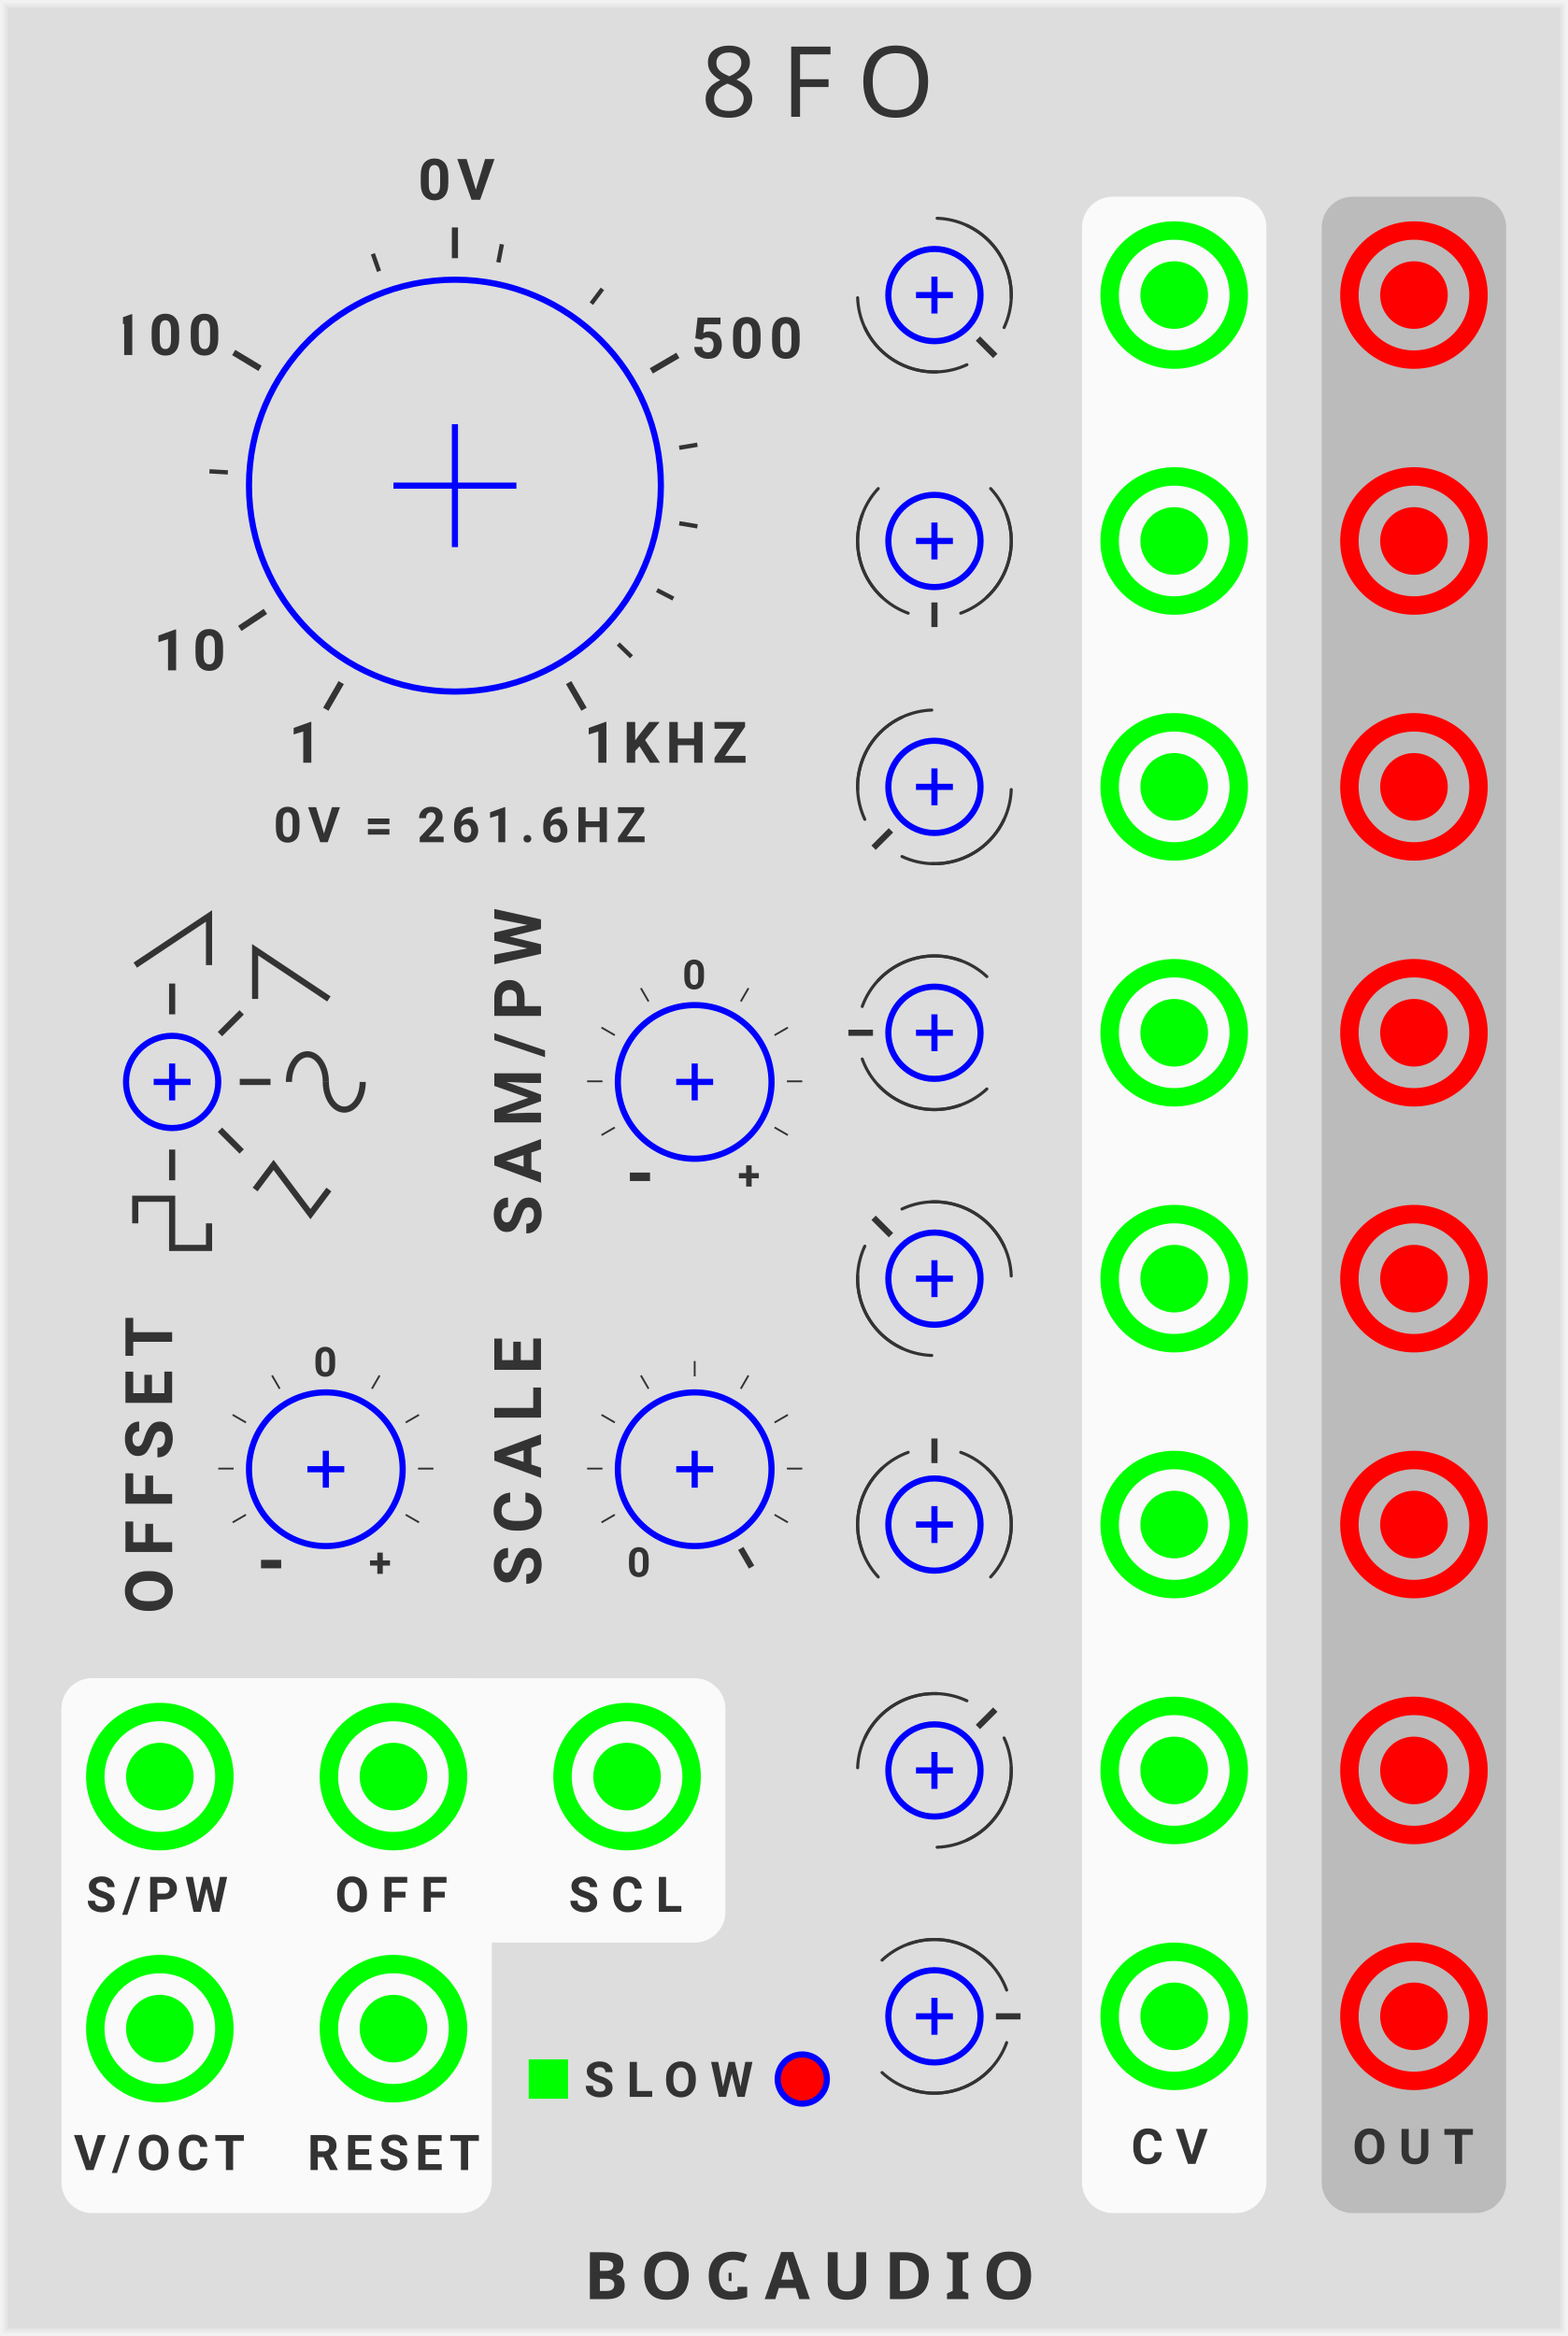
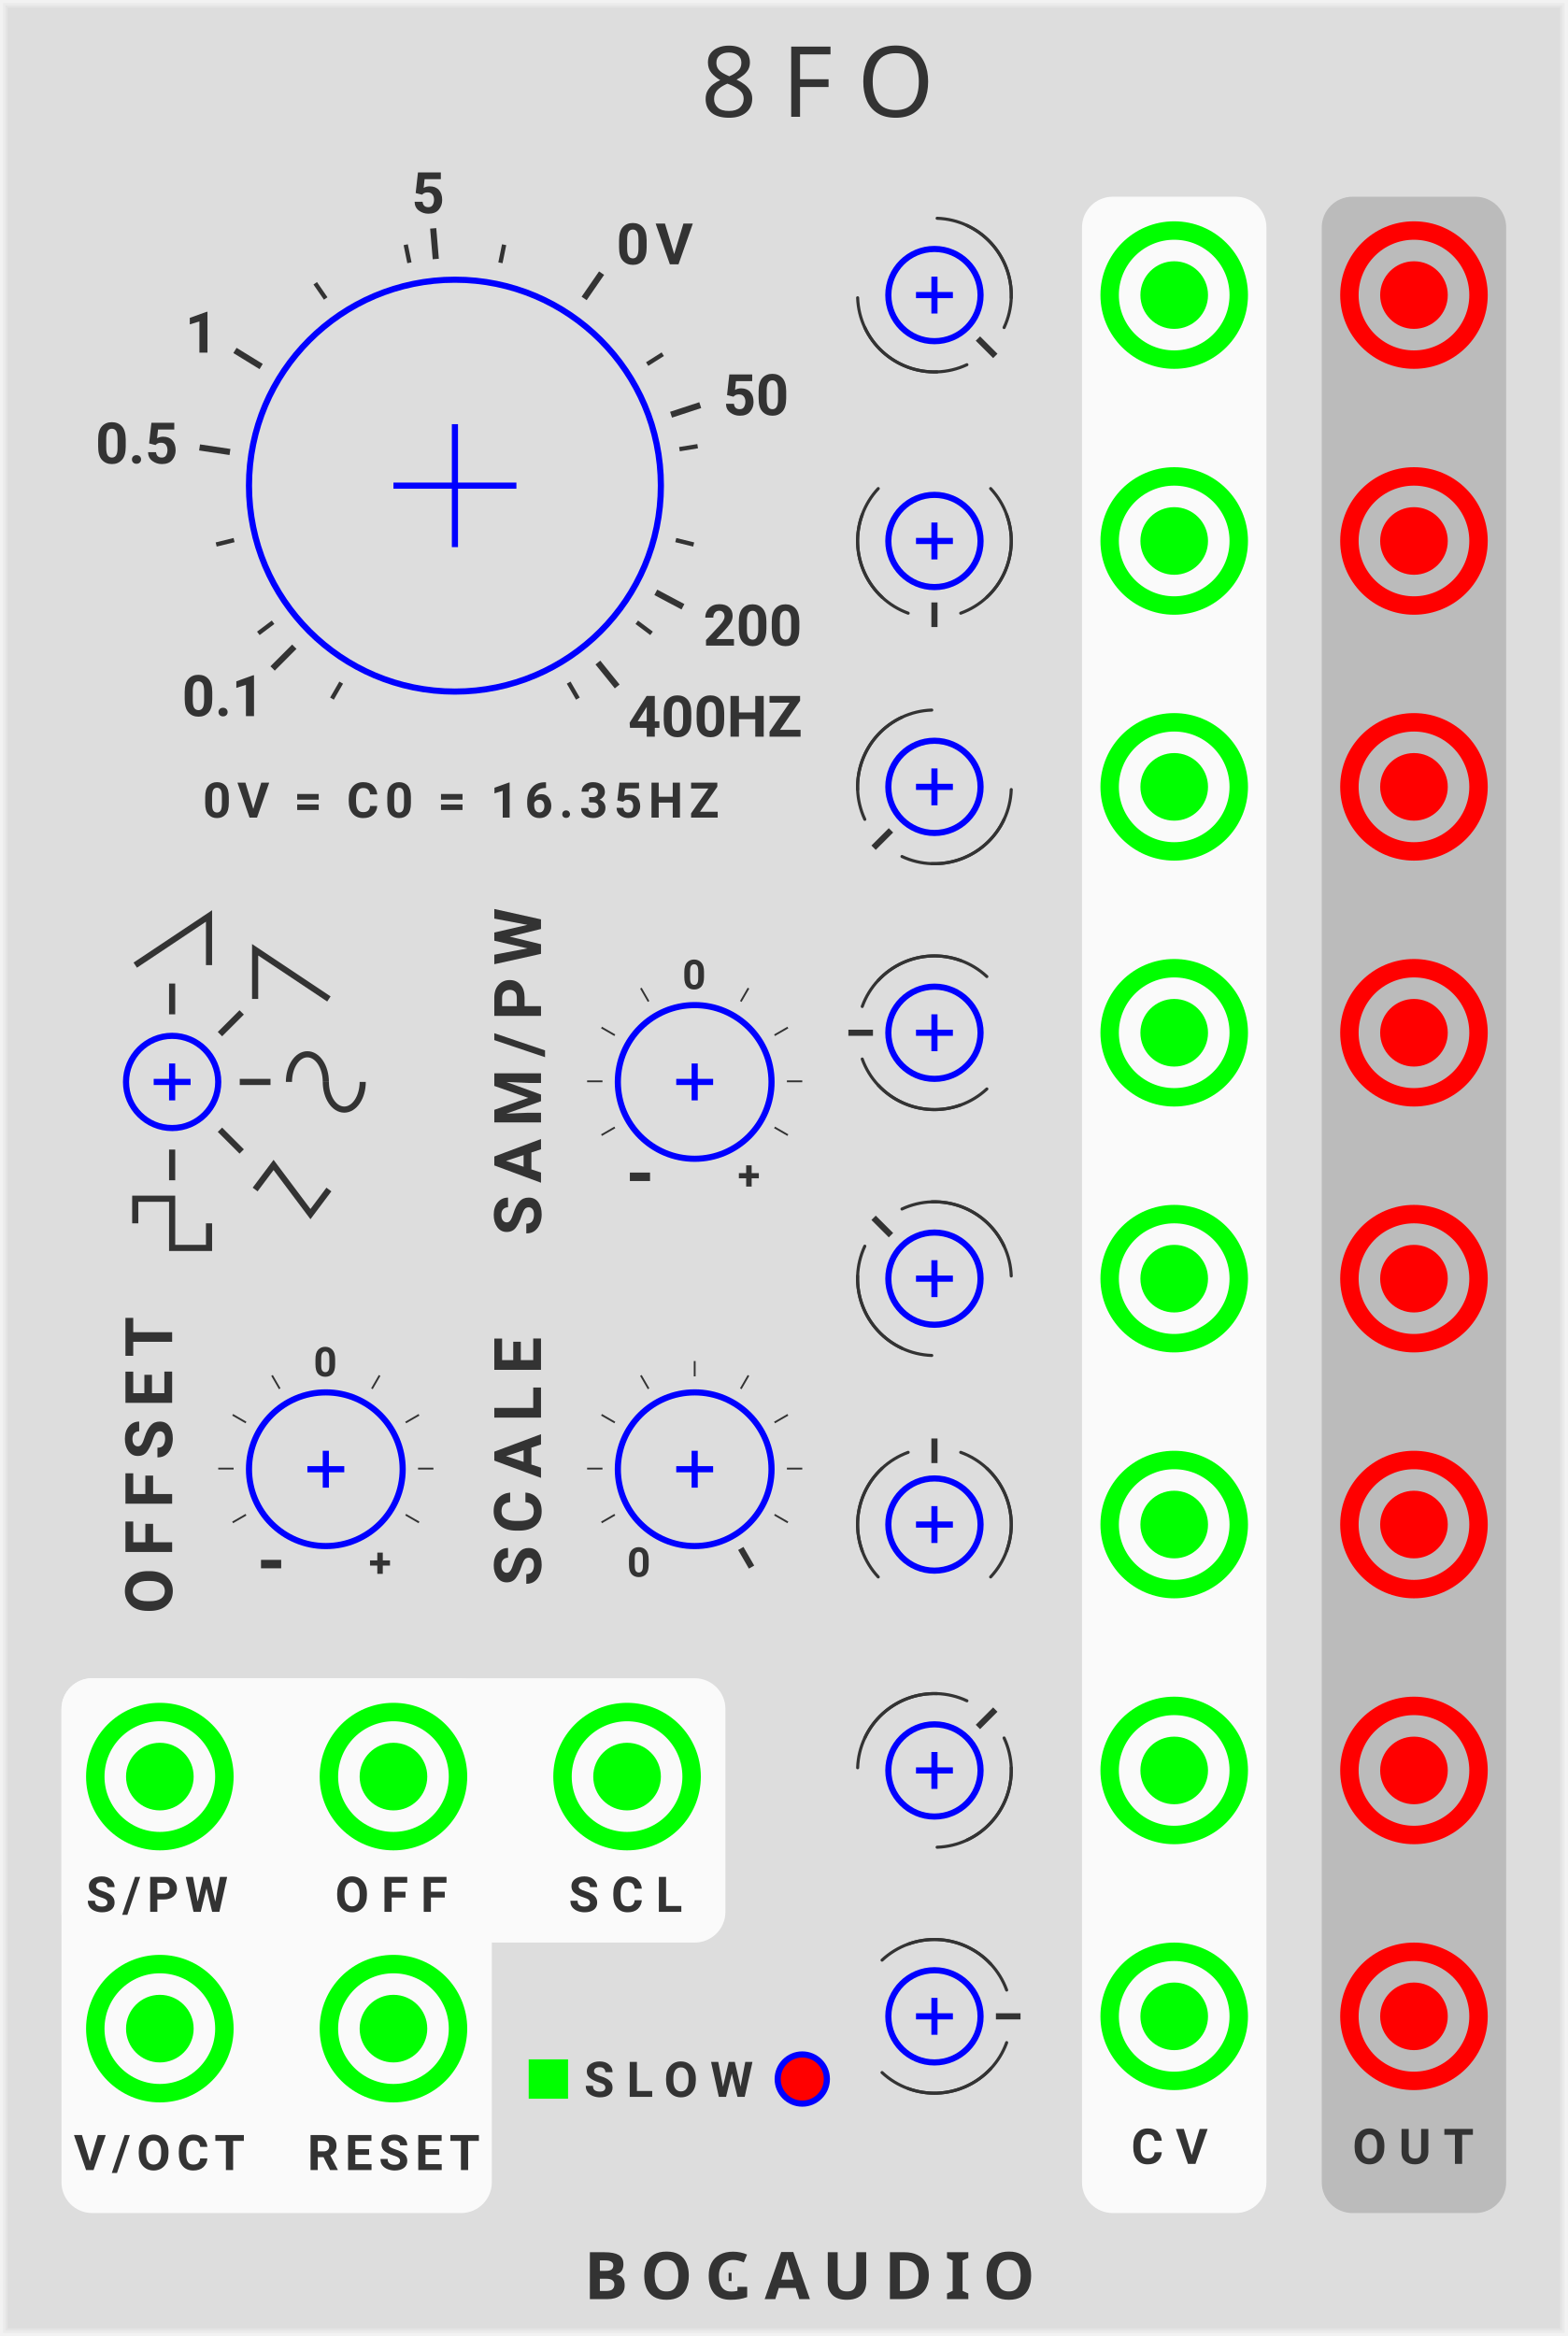
<svg xmlns="http://www.w3.org/2000/svg" xmlns:xlink="http://www.w3.org/1999/xlink" version="1.1" width="255" height="380" viewBox="0 0 255 380">
  <style>
    text {
      fill: #333;
      font-family: 'Roboto', sans-serif;
      font-weight: bold;
    }
    text.title {
      font-family: 'Comfortaa', sans-serif;
      font-weight: normal;
    }
    text.brand {
      font-family: 'Audiowide', sans-serif;
      font-weight: bold;
    }
  </style>
  <defs>
    <symbol id="knob-large" viewBox="0 0 68px 68px">
      <g transform="translate(34 34)">
        <polyline points="-10,0 10,0" stroke-width="1" stroke="#00f" />
        <polyline points="0,-10 0,10" stroke-width="1" stroke="#00f" />
        <circle cx="0" cy="0" r="33.5" stroke-width="1" stroke="#00f" fill="none" />
      </g>
    </symbol>
    <symbol id="knob-medium" viewBox="0 0 26px 26px">
      <g transform="translate(13 13)">
        <polyline points="-3,0 3,0" stroke-width="1" stroke="#00f" />
        <polyline points="0,-3 0,3" stroke-width="1" stroke="#00f" />
        <circle cx="0" cy="0" r="12.5" stroke-width="1" stroke="#00f" fill="none" />
      </g>
    </symbol>
    <symbol id="knob-smallest" viewBox="0 0 16px 16px">
      <g transform="translate(8 8)">
        <polyline points="-3,0 3,0" stroke-width="1" stroke="#00f" />
        <polyline points="0,-3 0,3" stroke-width="1" stroke="#00f" />
        <circle r="7.5" stroke-width="1" stroke="#00f" fill="none" />
      </g>
    </symbol>
-     <symbol id="knobguide-frequency" viewBox="0 0 108px 108px">
-       <g transform="translate(54 54)">
-         <g transform="rotate(-240) translate(34 0)">
-           <polyline points="0,0 5,0" stroke-width="1" stroke="#333" transform="translate(3 0)" />
-           <text font-size="7.0pt" transform="translate(14 0) rotate(240) translate(-3 3.5)">1</text>
-         </g>
-         <g transform="rotate(-213.57) translate(34 0)">
-           <polyline points="0,0 5,0" stroke-width="1" stroke="#333" transform="translate(3 0)" />
-           <text font-size="7.0pt" letter-spacing="1px" transform="translate(14 0) rotate(213.57) translate(-9 3.5)">10</text>
-         </g>
-         <polyline points="0,0 3,0" stroke-width="0.7" stroke="#333" transform="rotate(-176.66) translate(37 0)" />
-         <g transform="rotate(-148.96) translate(34 0)">
-           <polyline points="0,0 5,0" stroke-width="1" stroke="#333" transform="translate(3 0)" />
-           <text font-size="7.0pt" letter-spacing="1px" transform="translate(14 0) rotate(148.96) translate(-15 3.5)">100</text>
-         </g>
-         <polyline points="0,0 3,0" stroke-width="0.7" stroke="#333" transform="rotate(-109.49) translate(37 0)" />
-         <g transform="rotate(-90) translate(34 0)">
-           <polyline points="0,0 5,0" stroke-width="1" stroke="#333" transform="translate(3 0)" />
-           <text font-size="7.0pt" letter-spacing="1px" transform="translate(16 0) rotate(90) translate(-6 3.5)">0V</text>
-         </g>
-         <polyline points="0,0 3,0" stroke-width="0.7" stroke="#333" transform="rotate(-78.99) translate(37 0)" />
-         <polyline points="0,0 3,0" stroke-width="0.7" stroke="#333" transform="rotate(-53.15) translate(37 0)" />
-         <g transform="rotate(-30.3) translate(34 0)">
-           <polyline points="0,0 5,0" stroke-width="1" stroke="#333" transform="translate(3 0)" />
-           <text font-size="7.0pt" letter-spacing="1px" transform="translate(14 0) rotate(30.3) translate(-3 3.5)">500</text>
-         </g>
-         <polyline points="0,0 3,0" stroke-width="0.7" stroke="#333" transform="rotate(-9.58) translate(37 0)" />
-         <polyline points="0,0 3,0" stroke-width="0.7" stroke="#333" transform="rotate(9.53) translate(37 0)" />
-         <polyline points="0,0 3,0" stroke-width="0.7" stroke="#333" transform="rotate(27.35) translate(37 0)" />
-         <polyline points="0,0 3,0" stroke-width="0.7" stroke="#333" transform="rotate(44.11) translate(37 0)" />
-         <g transform="rotate(60) translate(34 0)">
-           <polyline points="0,0 5,0" stroke-width="1" stroke="#333" transform="translate(3 0)" />
-           <text font-size="7.0pt" letter-spacing="1px" transform="translate(14 0) rotate(-60) translate(-3 3.5)">1KHZ</text>
-         </g>
+     <symbol id="knobguide-frequency" viewBox="0 0 128px 128px">
+       <g transform="translate(64 64)">
+         <g transform="rotate(-225.08) translate(34 0)">
+           <polyline points="0,0 5,0" stroke-width="1" stroke="#333" transform="translate(3 0)" />
+           <text font-size="7.0pt" transform="translate(14 0) rotate(225.08) translate(-10.5 3.5)">0.1</text>
+         </g>
+         <g transform="rotate(-171.49) translate(34 0)">
+           <polyline points="0,0 5,0" stroke-width="1" stroke="#333" transform="translate(3 0)" />
+           <text font-size="7.0pt" transform="translate(14 0) rotate(171.49) translate(-11 3.5)">0.5</text>
+         </g>
+         <g transform="rotate(-148.42) translate(34 0)">
+           <polyline points="0,0 5,0" stroke-width="1" stroke="#333" transform="translate(3 0)" />
+           <text font-size="7.0pt" transform="translate(14 0) rotate(148.42) translate(-3 3.5)">1</text>
+         </g>
+         <g transform="rotate(-94.83) translate(34 0)">
+           <polyline points="0,0 5,0" stroke-width="1" stroke="#333" transform="translate(3 0)" />
+           <text font-size="7.0pt" transform="translate(14 0) rotate(94.83) translate(-3 3.5)">5</text>
+         </g>
+         <g transform="rotate(-55.39) translate(34 0)">
+           <polyline points="0,0 5,0" stroke-width="1" stroke="#333" transform="translate(3 0)" />
+           <text font-size="7.0pt" letter-spacing="1px" transform="translate(14 0) rotate(55.39) translate(-1 3.5)">0V</text>
+         </g>
+         <g transform="rotate(-18.17) translate(34 0)">
+           <polyline points="0,0 5,0" stroke-width="1" stroke="#333" transform="translate(3 0)" />
+           <text font-size="7.0pt" transform="translate(14 0) rotate(18.17) translate(-2 3.5)">50</text>
+         </g>
+         <g transform="rotate(27.98) translate(34 0)">
+           <polyline points="0,0 5,0" stroke-width="1" stroke="#333" transform="translate(3 0)" />
+           <text font-size="7.0pt" transform="translate(14 0) rotate(-27.98) translate(-2 3.5)">200</text>
+         </g>
+         <g transform="rotate(51.06) translate(34 0)">
+           <polyline points="0,0 5,0" stroke-width="1" stroke="#333" transform="translate(3 0)" />
+           <text font-size="7.0pt" transform="translate(14 0) rotate(-51.06) translate(-2 3.5)">400HZ</text>
+         </g>
+         <polyline points="0,0 3,0" stroke-width="0.7" stroke="#333" transform="rotate(-240) translate(37 0)" />
+         <polyline points="0,0 3,0" stroke-width="0.7" stroke="#333" transform="rotate(-216.92) translate(37 0)" />
+         <polyline points="0,0 3,0" stroke-width="0.7" stroke="#333" transform="rotate(-193.85) translate(37 0)" />
+         <polyline points="0,0 3,0" stroke-width="0.7" stroke="#333" transform="rotate(-124.62) translate(37 0)" />
+         <polyline points="0,0 3,0" stroke-width="0.7" stroke="#333" transform="rotate(-101.54) translate(37 0)" />
+         <polyline points="0,0 3,0" stroke-width="0.7" stroke="#333" transform="rotate(-78.46) translate(37 0)" />
+         <polyline points="0,0 3,0" stroke-width="0.7" stroke="#333" transform="rotate(-32.31) translate(37 0)" />
+         <polyline points="0,0 3,0" stroke-width="0.7" stroke="#333" transform="rotate(-9.23) translate(37 0)" />
+         <polyline points="0,0 3,0" stroke-width="0.7" stroke="#333" transform="rotate(13.85) translate(37 0)" />
+         <polyline points="0,0 3,0" stroke-width="0.7" stroke="#333" transform="rotate(36.92) translate(37 0)" />
+         <polyline points="0,0 3,0" stroke-width="0.7" stroke="#333" transform="rotate(60) translate(37 0)" />
      </g>
    </symbol>
    <symbol id="waves" viewBox="0 0 70px 70px">
      <g transform="translate(20 35)">
        <polyline points="0,0 5,0" stroke-width="1" stroke="#333" transform="rotate(-90) translate(11 0)" />
        <polyline points="0,0 5,0" stroke-width="1" stroke="#333" transform="rotate(-45) translate(11 0)" />
        <polyline points="0,0 5,0" stroke-width="1" stroke="#333" transform="rotate(0) translate(11 0)" />
        <polyline points="0,0 5,0" stroke-width="1" stroke="#333" transform="rotate(45) translate(11 0)" />
        <polyline points="0,0 5,0" stroke-width="1" stroke="#333" transform="rotate(90) translate(11 0)" />
      </g>
      <g transform="translate(14 8)">
        <polyline points="0,8 12,0 12,8" stroke-width="1" stroke="#333" fill="none" />
      </g>
      <g transform="translate(33.5 13.5)">
        <polyline points="0,8 0,0 12,8" stroke-width="1" stroke="#333" fill="none" />
      </g>
      <g transform="translate(39 31)">
        <path d="M 0 4 A 2 3 0 0 1 6 4" stroke="#333" stroke-width="1" fill="none" />
        <path d="M 6 4 A 2 3 0 0 0 12 4" stroke="#333" stroke-width="1" fill="none" />
      </g>
      <g transform="translate(33.5 48.5)">
        <polyline points="0,4 3,0 9,8 12,4" stroke-width="1" stroke="#333" fill="none" />
      </g>
      <g transform="translate(14 54)">
        <polyline points="0,4 0,0 6,0 6,8 12,8 12,4" stroke-width="1" stroke="#333" fill="none" />
      </g>
    </symbol>
    <symbol id="knobguide-attenuverter" viewBox="0 0 45px 45px">
      <g transform="translate(22.5 22.5)">
        <g transform="rotate(-240) translate(15 0)">
          <text font-size="9.0pt" transform="translate(3 0) rotate(240) translate(-2.2 3.6)">-</text>
        </g>
        <g transform="rotate(-210) translate(15 0)">
          <polyline points="0,0 2.5,0" stroke-width="0.3" stroke="#333" />
        </g>
        <g transform="rotate(-180) translate(15 0)">
          <polyline points="0,0 2.5,0" stroke-width="0.3" stroke="#333" />
        </g>
        <g transform="rotate(-150) translate(15 0)">
          <polyline points="0,0 2.5,0" stroke-width="0.3" stroke="#333" />
        </g>
        <g transform="rotate(-120) translate(15 0)">
          <polyline points="0,0 2.5,0" stroke-width="0.3" stroke="#333" />
        </g>
        <g transform="rotate(-90) translate(15 0)">
          <text font-size="5.0pt" transform="translate(2 0) rotate(90) translate(-2 2)">0</text>
        </g>
        <g transform="rotate(-60) translate(15 0)">
          <polyline points="0,0 2.5,0" stroke-width="0.3" stroke="#333" />
        </g>
        <g transform="rotate(-30) translate(15 0)">
          <polyline points="0,0 2.5,0" stroke-width="0.3" stroke="#333" />
        </g>
        <g transform="rotate(0) translate(15 0)">
          <polyline points="0,0 2.5,0" stroke-width="0.3" stroke="#333" />
        </g>
        <g transform="rotate(30) translate(15 0)">
          <polyline points="0,0 2.5,0" stroke-width="0.3" stroke="#333" />
        </g>
        <g transform="rotate(60) translate(15 0)">
          <text font-size="5.0pt" transform="translate(3 0) rotate(-60) translate(-2 2)">+</text>
        </g>
      </g>
    </symbol>
    <symbol id="knobguide-linear" viewBox="0 0 45px 45px">
      <g transform="translate(22.5 22.5)">
        <text font-size="5.0pt" transform="rotate(-240) translate(18 0) rotate(240) translate(-2 2)">0</text>
        <polyline points="0,0 2.5,0" stroke-width="0.3" stroke="#333" transform="rotate(-210) translate(15 0)" />
        <polyline points="0,0 2.5,0" stroke-width="0.3" stroke="#333" transform="rotate(-180) translate(15 0)" />
        <polyline points="0,0 2.5,0" stroke-width="0.3" stroke="#333" transform="rotate(-150) translate(15 0)" />
        <polyline points="0,0 2.5,0" stroke-width="0.3" stroke="#333" transform="rotate(-120) translate(15 0)" />
        <polyline points="0,0 2.5,0" stroke-width="0.3" stroke="#333" transform="rotate(-90) translate(15 0)" />
        <polyline points="0,0 2.5,0" stroke-width="0.3" stroke="#333" transform="rotate(-60) translate(15 0)" />
        <polyline points="0,0 2.5,0" stroke-width="0.3" stroke="#333" transform="rotate(-30) translate(15 0)" />
        <polyline points="0,0 2.5,0" stroke-width="0.3" stroke="#333" transform="rotate(0) translate(15 0)" />
        <polyline points="0,0 2.5,0" stroke-width="0.3" stroke="#333" transform="rotate(30) translate(15 0)" />
        <polyline points="0,0 3.5,0" stroke-width="1" stroke="#333" transform="rotate(60) translate(15 0)" />
      </g>
    </symbol>
    <symbol id="knobguide-phase" viewBox="0 0 40px 40px">
      <g transform="translate(20 20)">
        <g transform="rotate(-90) translate(10 0)">
          <polyline points="0,0 4,0" stroke-width="1" stroke="#333" />
        </g>
        <path d="M 0 -12.5 A 12.5 12.5 0 0 1 12.5 0" stroke="#333" stroke-width="0.5" stroke-linecap="round" fill="none" transform="rotate(20)" />
        <path d="M 0 -12.5 A 12.5 12.5 0 0 1 12.5 0" stroke="#333" stroke-width="0.5" stroke-linecap="round" fill="none" transform="rotate(43)" />
        <path d="M 0 -12.5 A 12.5 12.5 0 0 0 -12.5 0" stroke="#333" stroke-width="0.5" stroke-linecap="round" fill="none" transform="rotate(-20)" />
        <path d="M 0 -12.5 A 12.5 12.5 0 0 0 -12.5 0" stroke="#333" stroke-width="0.5" stroke-linecap="round" fill="none" transform="rotate(-43)" />
      </g>
    </symbol>
    <symbol id="input" viewBox="0 0 24px 24px">
      <g transform="translate(12 12)">
        <circle cx="0" cy="0" r="5" stroke-width="1" stroke="#0f0" fill="#0f0" />
        <circle cx="0" cy="0" r="10.5" stroke-width="3" stroke="#0f0" fill="none" />
      </g>
    </symbol>
    <symbol id="output" viewBox="0 0 24px 24px">
      <g transform="translate(12 12)">
        <circle cx="0" cy="0" r="5" stroke-width="1" stroke="#f00" fill="#f00" />
        <circle cx="0" cy="0" r="10.5" stroke-width="3" stroke="#f00" fill="none" />
      </g>
    </symbol>
    <symbol id="button-small" viewBox="0 0 9px 9px">
      <g transform="translate(4.5 4.5)">
        <circle r="4" stroke-width="1" stroke="#00f" fill="#f00" />
      </g>
    </symbol>
    <symbol id="light-small" viewBox="0 0 6.4px 6.4px">
      <rect width="6.4" height="6.4" fill="#0f0" />
    </symbol>
  </defs>
  <rect width="100%" height="100%" fill="#ddd" />
  <polyline points="1,1 254,1 254,379 1,379 1,1" stroke="#e4e4e4" stroke-width="0.5" fill="none" />
  <polyline points="0.5,0.5 254.5,0.5 254.5,379.5 0.5,379.5 0.5,0.5" stroke="#ebebeb" stroke-width="0.8" fill="none" />
  <polyline points="0,0 255,0 255,380 0,380 0,0" stroke="#f2f2f2" stroke-width="1" fill="none" />
  <text class="title" x="114" y="19" font-size="12pt" letter-spacing="4px">8FO</text>
  <g transform="translate(95 374)">
    <text class="brand" font-size="8pt" letter-spacing="2px">BOGAUDIO</text>
    <rect width="3.0" height="3" fill="#ddd" transform="translate(24 -5)" />
  </g>
  <g transform="translate(20 25)">
    <use id="FREQUENCY_PARAM" xlink:href="#knob-large" transform="translate(20 20)" />
  </g>
-   <use xlink:href="#knobguide-frequency" transform="translate(20 25)" />
-   <text font-size="6pt" letter-spacing="1px" transform="translate(44.5 137)">0V = 261.6HZ</text>
+   <use xlink:href="#knobguide-frequency" transform="translate(10 15)" />
+   <text font-size="6pt" letter-spacing="1px" transform="translate(33 133)">0V = C0 = 16.35HZ</text>
  <g transform="translate(86 335)">
    <use id="SLOW_PARAM" xlink:href="#button-small" transform="translate(40 -1.3)" />
    <use id="SLOW_LIGHT" xlink:href="#light-small" transform="translate(0 0)" />
    <text font-size="6pt" letter-spacing="2px" transform="translate(9 6.1)">SLOW</text>
  </g>
  <g transform="translate(10 163)">
    <g transform="translate(10 0)">
      <use id="WAVE_PARAM" xlink:href="#knob-smallest" transform="translate(0 5)" />
    </g>
    <g transform="translate(70 0)">
      <text font-size="8pt" letter-spacing="2px" transform="translate(8 38) rotate(270)">SAM/PW</text>
      <use id="SAMPLE_PWM_PARAM" xlink:href="#knob-medium" transform="translate(20 0)" />
    </g>
    <use xlink:href="#knobguide-attenuverter" transform="translate(80.5 -9.6)" />
    <use xlink:href="#waves" transform="translate(-2 -22)" />
  </g>
  <g transform="translate(10 226)">
    <g transform="translate(10 0)">
      <text font-size="8pt" letter-spacing="2px" transform="translate(8 36.5) rotate(270)">OFFSET</text>
      <use id="OFFSET_PARAM" xlink:href="#knob-medium" transform="translate(20 0)" />
    </g>
    <use xlink:href="#knobguide-attenuverter" transform="translate(20.5 -9.6)" />
    <g transform="translate(70 0)">
      <text font-size="8pt" letter-spacing="2px" transform="translate(8 32) rotate(270)">SCALE</text>
      <use id="SCALE_PARAM" xlink:href="#knob-medium" transform="translate(20 0)" />
    </g>
    <use xlink:href="#knobguide-linear" transform="translate(80.5 -9.6)" />
  </g>
  <g transform="translate(137 32)">
    <g transform="translate(3 4)">
      <g transform="translate(0 0)">
        <use id="PHASE7_PARAM" xlink:href="#knob-smallest" transform="translate(4 4)" />
      </g>
      <g transform="translate(0 40)">
        <use id="PHASE6_PARAM" xlink:href="#knob-smallest" transform="translate(4 4)" />
      </g>
      <g transform="translate(0 80)">
        <use id="PHASE5_PARAM" xlink:href="#knob-smallest" transform="translate(4 4)" />
      </g>
      <g transform="translate(0 120)">
        <use id="PHASE4_PARAM" xlink:href="#knob-smallest" transform="translate(4 4)" />
      </g>
      <g transform="translate(0 160)">
        <use id="PHASE3_PARAM" xlink:href="#knob-smallest" transform="translate(4 4)" />
      </g>
      <g transform="translate(0 200)">
        <use id="PHASE2_PARAM" xlink:href="#knob-smallest" transform="translate(4 4)" />
      </g>
      <g transform="translate(0 240)">
        <use id="PHASE1_PARAM" xlink:href="#knob-smallest" transform="translate(4 4)" />
      </g>
      <g transform="translate(0 280)">
        <use id="PHASE0_PARAM" xlink:href="#knob-smallest" transform="translate(4 4)" />
      </g>
    </g>
  </g>
  <g transform="translate(137 36)">
    <use xlink:href="#knobguide-phase" transform="translate(3 0) translate(12 12) rotate(-225) translate(-20 -20)" />
    <use xlink:href="#knobguide-phase" transform="translate(3 40) translate(12 12) rotate(-180) translate(-20 -20)" />
    <use xlink:href="#knobguide-phase" transform="translate(3 80) translate(12 12) rotate(-135) translate(-20 -20)" />
    <use xlink:href="#knobguide-phase" transform="translate(3 120) translate(12 12) rotate(-90) translate(-20 -20)" />
    <use xlink:href="#knobguide-phase" transform="translate(3 160) translate(12 12) rotate(-45) translate(-20 -20)" />
    <use xlink:href="#knobguide-phase" transform="translate(3 200) translate(12 12) rotate(0) translate(-20 -20)" />
    <use xlink:href="#knobguide-phase" transform="translate(3 240) translate(12 12) rotate(45) translate(-20 -20)" />
    <use xlink:href="#knobguide-phase" transform="translate(3 280) translate(12 12) rotate(90) translate(-20 -20)" />
  </g>
  <g transform="translate(176 32)">
    <rect width="30" height="328" rx="5" fill="#fafafa" />
    <g transform="translate(3 4)">
      <use id="PHASE7_INPUT" xlink:href="#input" transform="translate(0 0)" />
      <use id="PHASE6_INPUT" xlink:href="#input" transform="translate(0 40)" />
      <use id="PHASE5_INPUT" xlink:href="#input" transform="translate(0 80)" />
      <use id="PHASE4_INPUT" xlink:href="#input" transform="translate(0 120)" />
      <use id="PHASE3_INPUT" xlink:href="#input" transform="translate(0 160)" />
      <use id="PHASE2_INPUT" xlink:href="#input" transform="translate(0 200)" />
      <use id="PHASE1_INPUT" xlink:href="#input" transform="translate(0 240)" />
      <use id="PHASE0_INPUT" xlink:href="#input" transform="translate(0 280)" />
    </g>
    <text font-size="6pt" letter-spacing="2px" transform="translate(8 320)">CV</text>
  </g>
  <g transform="translate(215 32)">
    <rect width="30" height="328" rx="5" fill="#bbb" />
    <g transform="translate(3 4)">
      <use id="PHASE7_OUTPUT" xlink:href="#output" transform="translate(0 0)" />
      <use id="PHASE6_OUTPUT" xlink:href="#output" transform="translate(0 40)" />
      <use id="PHASE5_OUTPUT" xlink:href="#output" transform="translate(0 80)" />
      <use id="PHASE4_OUTPUT" xlink:href="#output" transform="translate(0 120)" />
      <use id="PHASE3_OUTPUT" xlink:href="#output" transform="translate(0 160)" />
      <use id="PHASE2_OUTPUT" xlink:href="#output" transform="translate(0 200)" />
      <use id="PHASE1_OUTPUT" xlink:href="#output" transform="translate(0 240)" />
      <use id="PHASE0_OUTPUT" xlink:href="#output" transform="translate(0 280)" />
    </g>
    <text font-size="6pt" letter-spacing="2px" transform="translate(5 320)">OUT</text>
  </g>
  <g transform="translate(0 313)">
    <rect width="70" height="87" rx="5" fill="#fafafa" transform="translate(10 -40)" />
    <rect width="108" height="43" rx="5" fill="#fafafa" transform="translate(10 -40)" />
    <g transform="translate(10 -40)">
      <use id="SAMPLE_PWM_INPUT" xlink:href="#input" transform="translate(4 4)" />
      <text font-size="6pt" letter-spacing="1px" transform="translate(4 38)">S/PW</text>
    </g>
    <g transform="translate(50 -40)">
      <use id="OFFSET_INPUT" xlink:href="#input" transform="translate(2 4)" />
      <text font-size="6pt" letter-spacing="2px" transform="translate(4.5 38)">OFF</text>
    </g>
    <g transform="translate(90 -40)">
      <use id="SCALE_INPUT" xlink:href="#input" transform="translate(0 4)" />
      <text font-size="6pt" letter-spacing="2px" transform="translate(2.5 38)">SCL</text>
    </g>
    <g transform="translate(10 0)">
      <use id="PITCH_INPUT" xlink:href="#input" transform="translate(4 5)" />
      <text font-size="6pt" letter-spacing="1px" transform="translate(2 40)">V/OCT</text>
    </g>
    <g transform="translate(50 0)">
      <use id="RESET_INPUT" xlink:href="#input" transform="translate(2 5)" />
      <text font-size="6pt" letter-spacing="1px" transform="translate(0 40)">RESET</text>
    </g>
  </g>
</svg>
